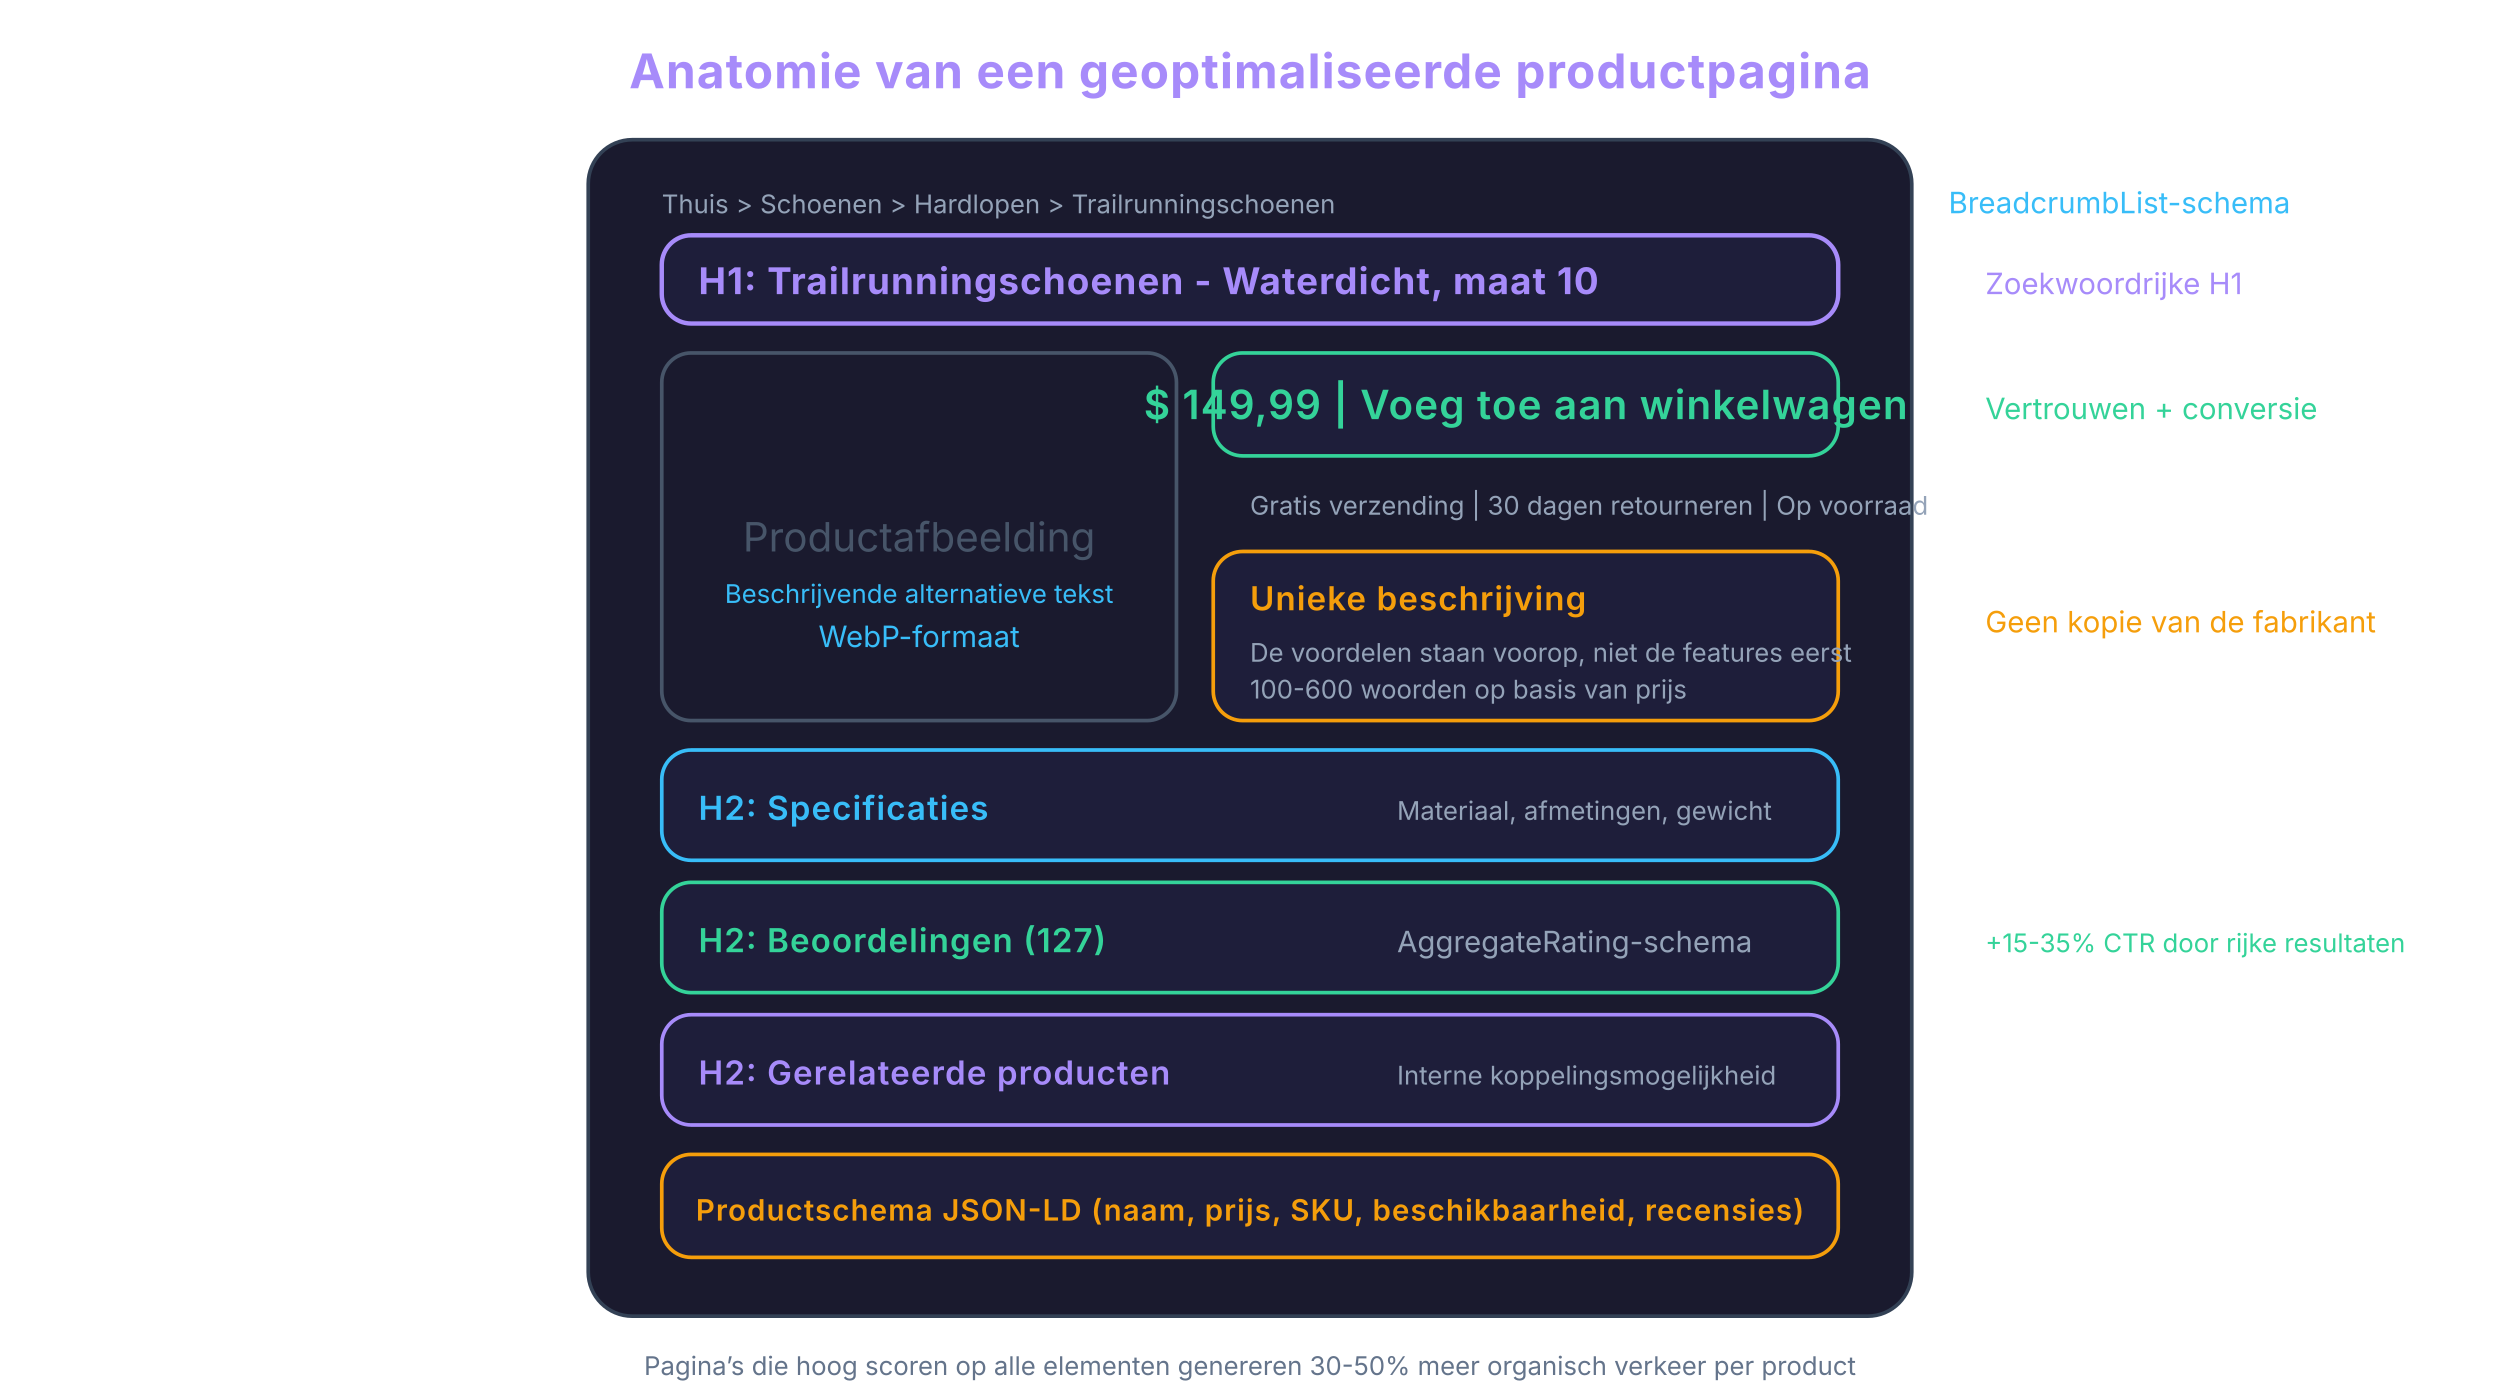
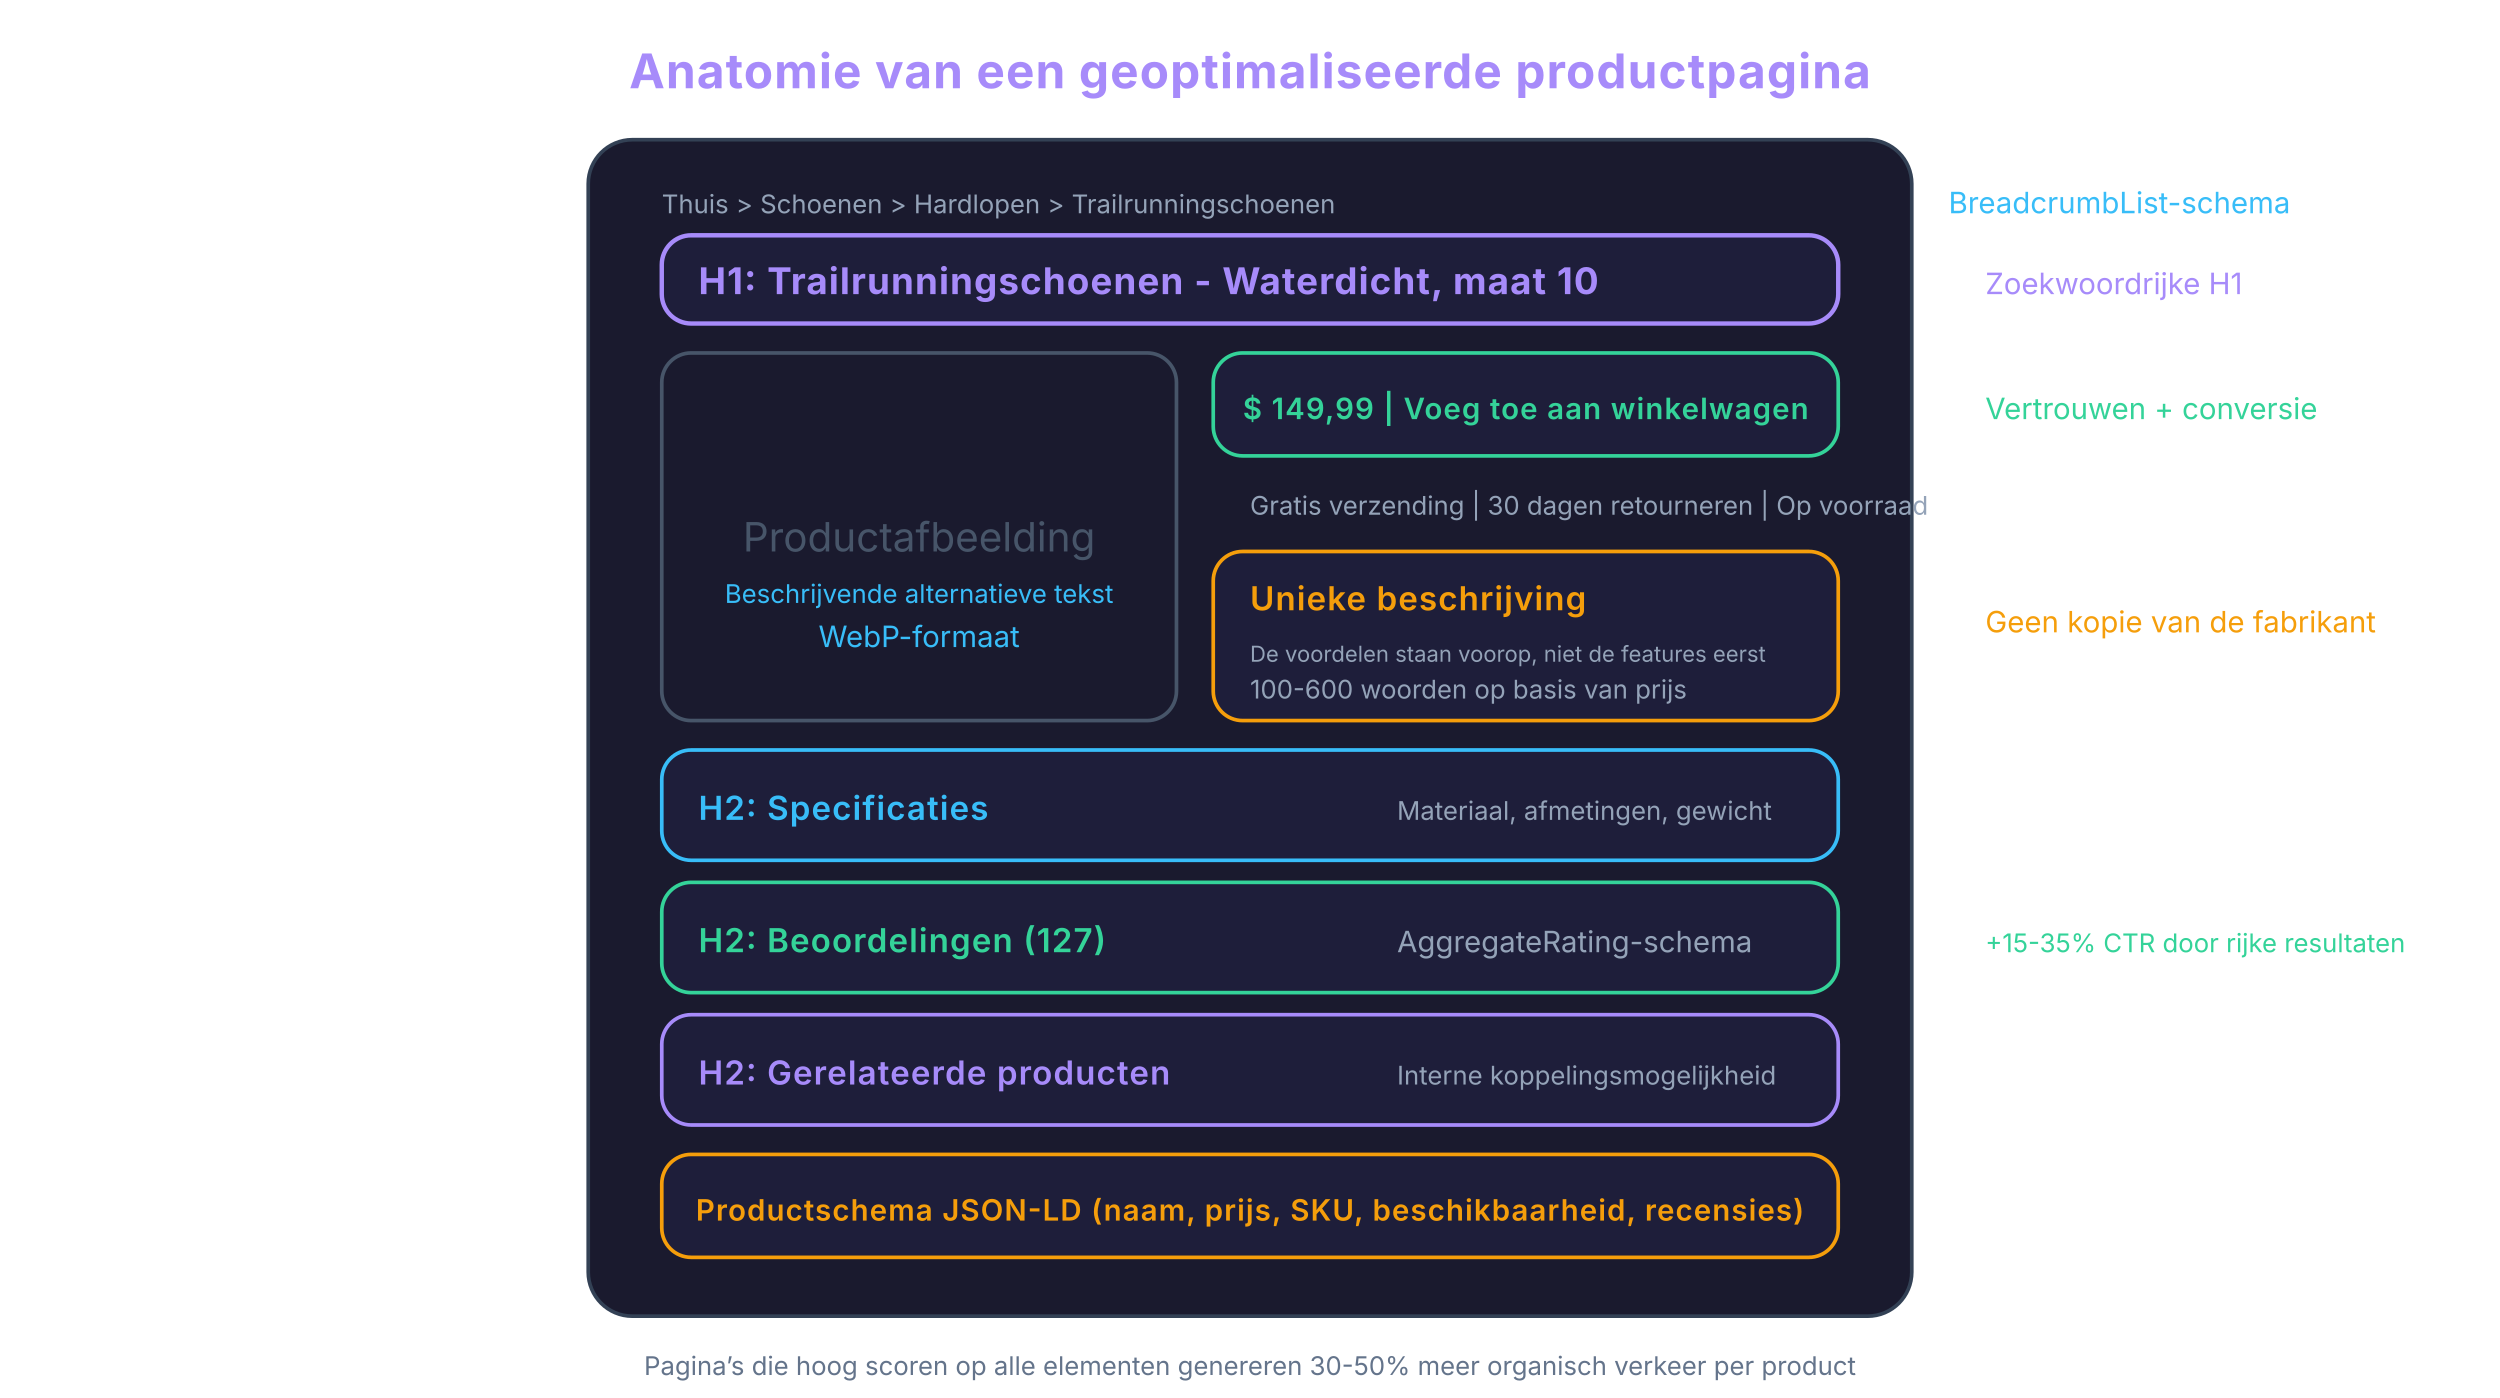
<svg xmlns="http://www.w3.org/2000/svg" viewBox="0 0 680 380" fill="none">
  <text x="340" y="24" text-anchor="middle" fill="#a78bfa" font-family="Inter, -apple-system, BlinkMacSystemFont, 'Segoe UI', Roboto, sans-serif" font-size="13" letter-spacing="0.3" font-weight="700">Anatomie van een geoptimaliseerde productpagina</text>
  <rect x="160" y="38" width="360" height="320" rx="12" fill="#1a1a2e" stroke="#334155" stroke-width="1" />
  <text x="180" y="58" fill="#94a3b8" font-family="Inter, -apple-system, BlinkMacSystemFont, 'Segoe UI', Roboto, sans-serif" font-size="7">Thuis &gt; Schoenen &gt; Hardlopen &gt; Trailrunningschoenen</text>
  <text x="530" y="58" fill="#38bdf8" font-family="Inter, -apple-system, BlinkMacSystemFont, 'Segoe UI', Roboto, sans-serif" font-size="8">BreadcrumbList-schema</text>
  <rect x="180" y="64" width="320" height="24" rx="8" fill="#1e1e3a" stroke="#a78bfa" stroke-width="1.2" />
  <text x="190" y="80" fill="#a78bfa" font-family="Inter, -apple-system, BlinkMacSystemFont, 'Segoe UI', Roboto, sans-serif" font-size="10" letter-spacing="0.3" font-weight="700">H1: Trailrunningschoenen - Waterdicht, maat 10</text>
  <rect x="180" y="96" width="140" height="100" rx="8" fill="none" stroke="#475569" stroke-width="1" />
  <text x="250" y="150" text-anchor="middle" fill="#475569" font-family="Inter, -apple-system, BlinkMacSystemFont, 'Segoe UI', Roboto, sans-serif" font-size="11">Productafbeelding</text>
  <text x="250" y="164" text-anchor="middle" fill="#38bdf8" font-family="Inter, -apple-system, BlinkMacSystemFont, 'Segoe UI', Roboto, sans-serif" font-size="7">Beschrijvende alternatieve tekst</text>
  <text x="250" y="176" text-anchor="middle" fill="#38bdf8" font-family="Inter, -apple-system, BlinkMacSystemFont, 'Segoe UI', Roboto, sans-serif" font-size="8">WebP-formaat</text>
  <rect x="330" y="96" width="170" height="28" rx="8" fill="#1e1e3a" stroke="#34d399" stroke-width="1" />
-   <text x="415" y="114" text-anchor="middle" fill="#34d399" font-family="Inter, -apple-system, BlinkMacSystemFont, 'Segoe UI', Roboto, sans-serif" font-size="11" letter-spacing="0.3" font-weight="600">$ 149,99 |  Voeg toe aan winkelwagen</text>
+   <text x="415" y="114" text-anchor="middle" fill="#34d399" font-family="Inter, -apple-system, BlinkMacSystemFont, 'Segoe UI', Roboto, sans-serif" font-size="8" letter-spacing="0.3" font-weight="600">$ 149,99 |  Voeg toe aan winkelwagen</text>
  <text x="340" y="140" fill="#94a3b8" font-family="Inter, -apple-system, BlinkMacSystemFont, 'Segoe UI', Roboto, sans-serif" font-size="7">Gratis verzending |  30 dagen retourneren |  Op voorraad</text>
  <rect x="330" y="150" width="170" height="46" rx="8" fill="#1e1e3a" stroke="#f59e0b" stroke-width="1" />
  <text x="340" y="166" fill="#f59e0b" font-family="Inter, -apple-system, BlinkMacSystemFont, 'Segoe UI', Roboto, sans-serif" font-size="9" letter-spacing="0.3" font-weight="600">Unieke beschrijving</text>
-   <text x="340" y="180" fill="#94a3b8" font-family="Inter, -apple-system, BlinkMacSystemFont, 'Segoe UI', Roboto, sans-serif" font-size="7">De voordelen staan ​​voorop, niet de features eerst</text>
+   <text x="340" y="180" fill="#94a3b8" font-family="Inter, -apple-system, BlinkMacSystemFont, 'Segoe UI', Roboto, sans-serif" font-size="6">De voordelen staan ​​voorop, niet de features eerst</text>
  <text x="340" y="190" fill="#94a3b8" font-family="Inter, -apple-system, BlinkMacSystemFont, 'Segoe UI', Roboto, sans-serif" font-size="7">100-600 woorden op basis van prijs</text>
  <rect x="180" y="204" width="320" height="30" rx="8" fill="#1e1e3a" stroke="#38bdf8" stroke-width="1" />
  <text x="190" y="223" fill="#38bdf8" font-family="Inter, -apple-system, BlinkMacSystemFont, 'Segoe UI', Roboto, sans-serif" font-size="9" letter-spacing="0.3" font-weight="600">H2: Specificaties</text>
  <text x="380" y="223" fill="#94a3b8" font-family="Inter, -apple-system, BlinkMacSystemFont, 'Segoe UI', Roboto, sans-serif" font-size="7">Materiaal, afmetingen, gewicht</text>
  <rect x="180" y="240" width="320" height="30" rx="8" fill="#1e1e3a" stroke="#34d399" stroke-width="1" />
  <text x="190" y="259" fill="#34d399" font-family="Inter, -apple-system, BlinkMacSystemFont, 'Segoe UI', Roboto, sans-serif" font-size="9" letter-spacing="0.3" font-weight="600">H2: Beoordelingen (127)</text>
  <text x="380" y="259" fill="#94a3b8" font-family="Inter, -apple-system, BlinkMacSystemFont, 'Segoe UI', Roboto, sans-serif" font-size="8">AggregateRating-schema</text>
  <rect x="180" y="276" width="320" height="30" rx="8" fill="#1e1e3a" stroke="#a78bfa" stroke-width="1" />
  <text x="190" y="295" fill="#a78bfa" font-family="Inter, -apple-system, BlinkMacSystemFont, 'Segoe UI', Roboto, sans-serif" font-size="9" letter-spacing="0.3" font-weight="600">H2: Gerelateerde producten</text>
  <text x="380" y="295" fill="#94a3b8" font-family="Inter, -apple-system, BlinkMacSystemFont, 'Segoe UI', Roboto, sans-serif" font-size="7">Interne koppelingsmogelijkheid</text>
  <rect x="180" y="314" width="320" height="28" rx="8" fill="#1e1e3a" stroke="#f59e0b" stroke-width="1" />
  <text x="340" y="332" text-anchor="middle" fill="#f59e0b" font-family="Inter, -apple-system, BlinkMacSystemFont, 'Segoe UI', Roboto, sans-serif" font-size="8" letter-spacing="0.3" font-weight="600">Productschema JSON-LD (naam, prijs, SKU, beschikbaarheid, recensies)</text>
  <text x="540" y="80" fill="#a78bfa" font-family="Inter, -apple-system, BlinkMacSystemFont, 'Segoe UI', Roboto, sans-serif" font-size="8">Zoekwoordrijke H1</text>
  <text x="540" y="114" fill="#34d399" font-family="Inter, -apple-system, BlinkMacSystemFont, 'Segoe UI', Roboto, sans-serif" font-size="8">Vertrouwen + conversie</text>
  <text x="540" y="172" fill="#f59e0b" font-family="Inter, -apple-system, BlinkMacSystemFont, 'Segoe UI', Roboto, sans-serif" font-size="8">Geen kopie van de fabrikant</text>
  <text x="540" y="259" fill="#34d399" font-family="Inter, -apple-system, BlinkMacSystemFont, 'Segoe UI', Roboto, sans-serif" font-size="7">+15-35% CTR door rijke resultaten</text>
  <text x="340" y="374" text-anchor="middle" fill="#64748b" font-family="Inter, -apple-system, BlinkMacSystemFont, 'Segoe UI', Roboto, sans-serif" font-size="7">Pagina’s die hoog scoren op alle elementen genereren 30-50% meer organisch verkeer per product</text>
</svg>
